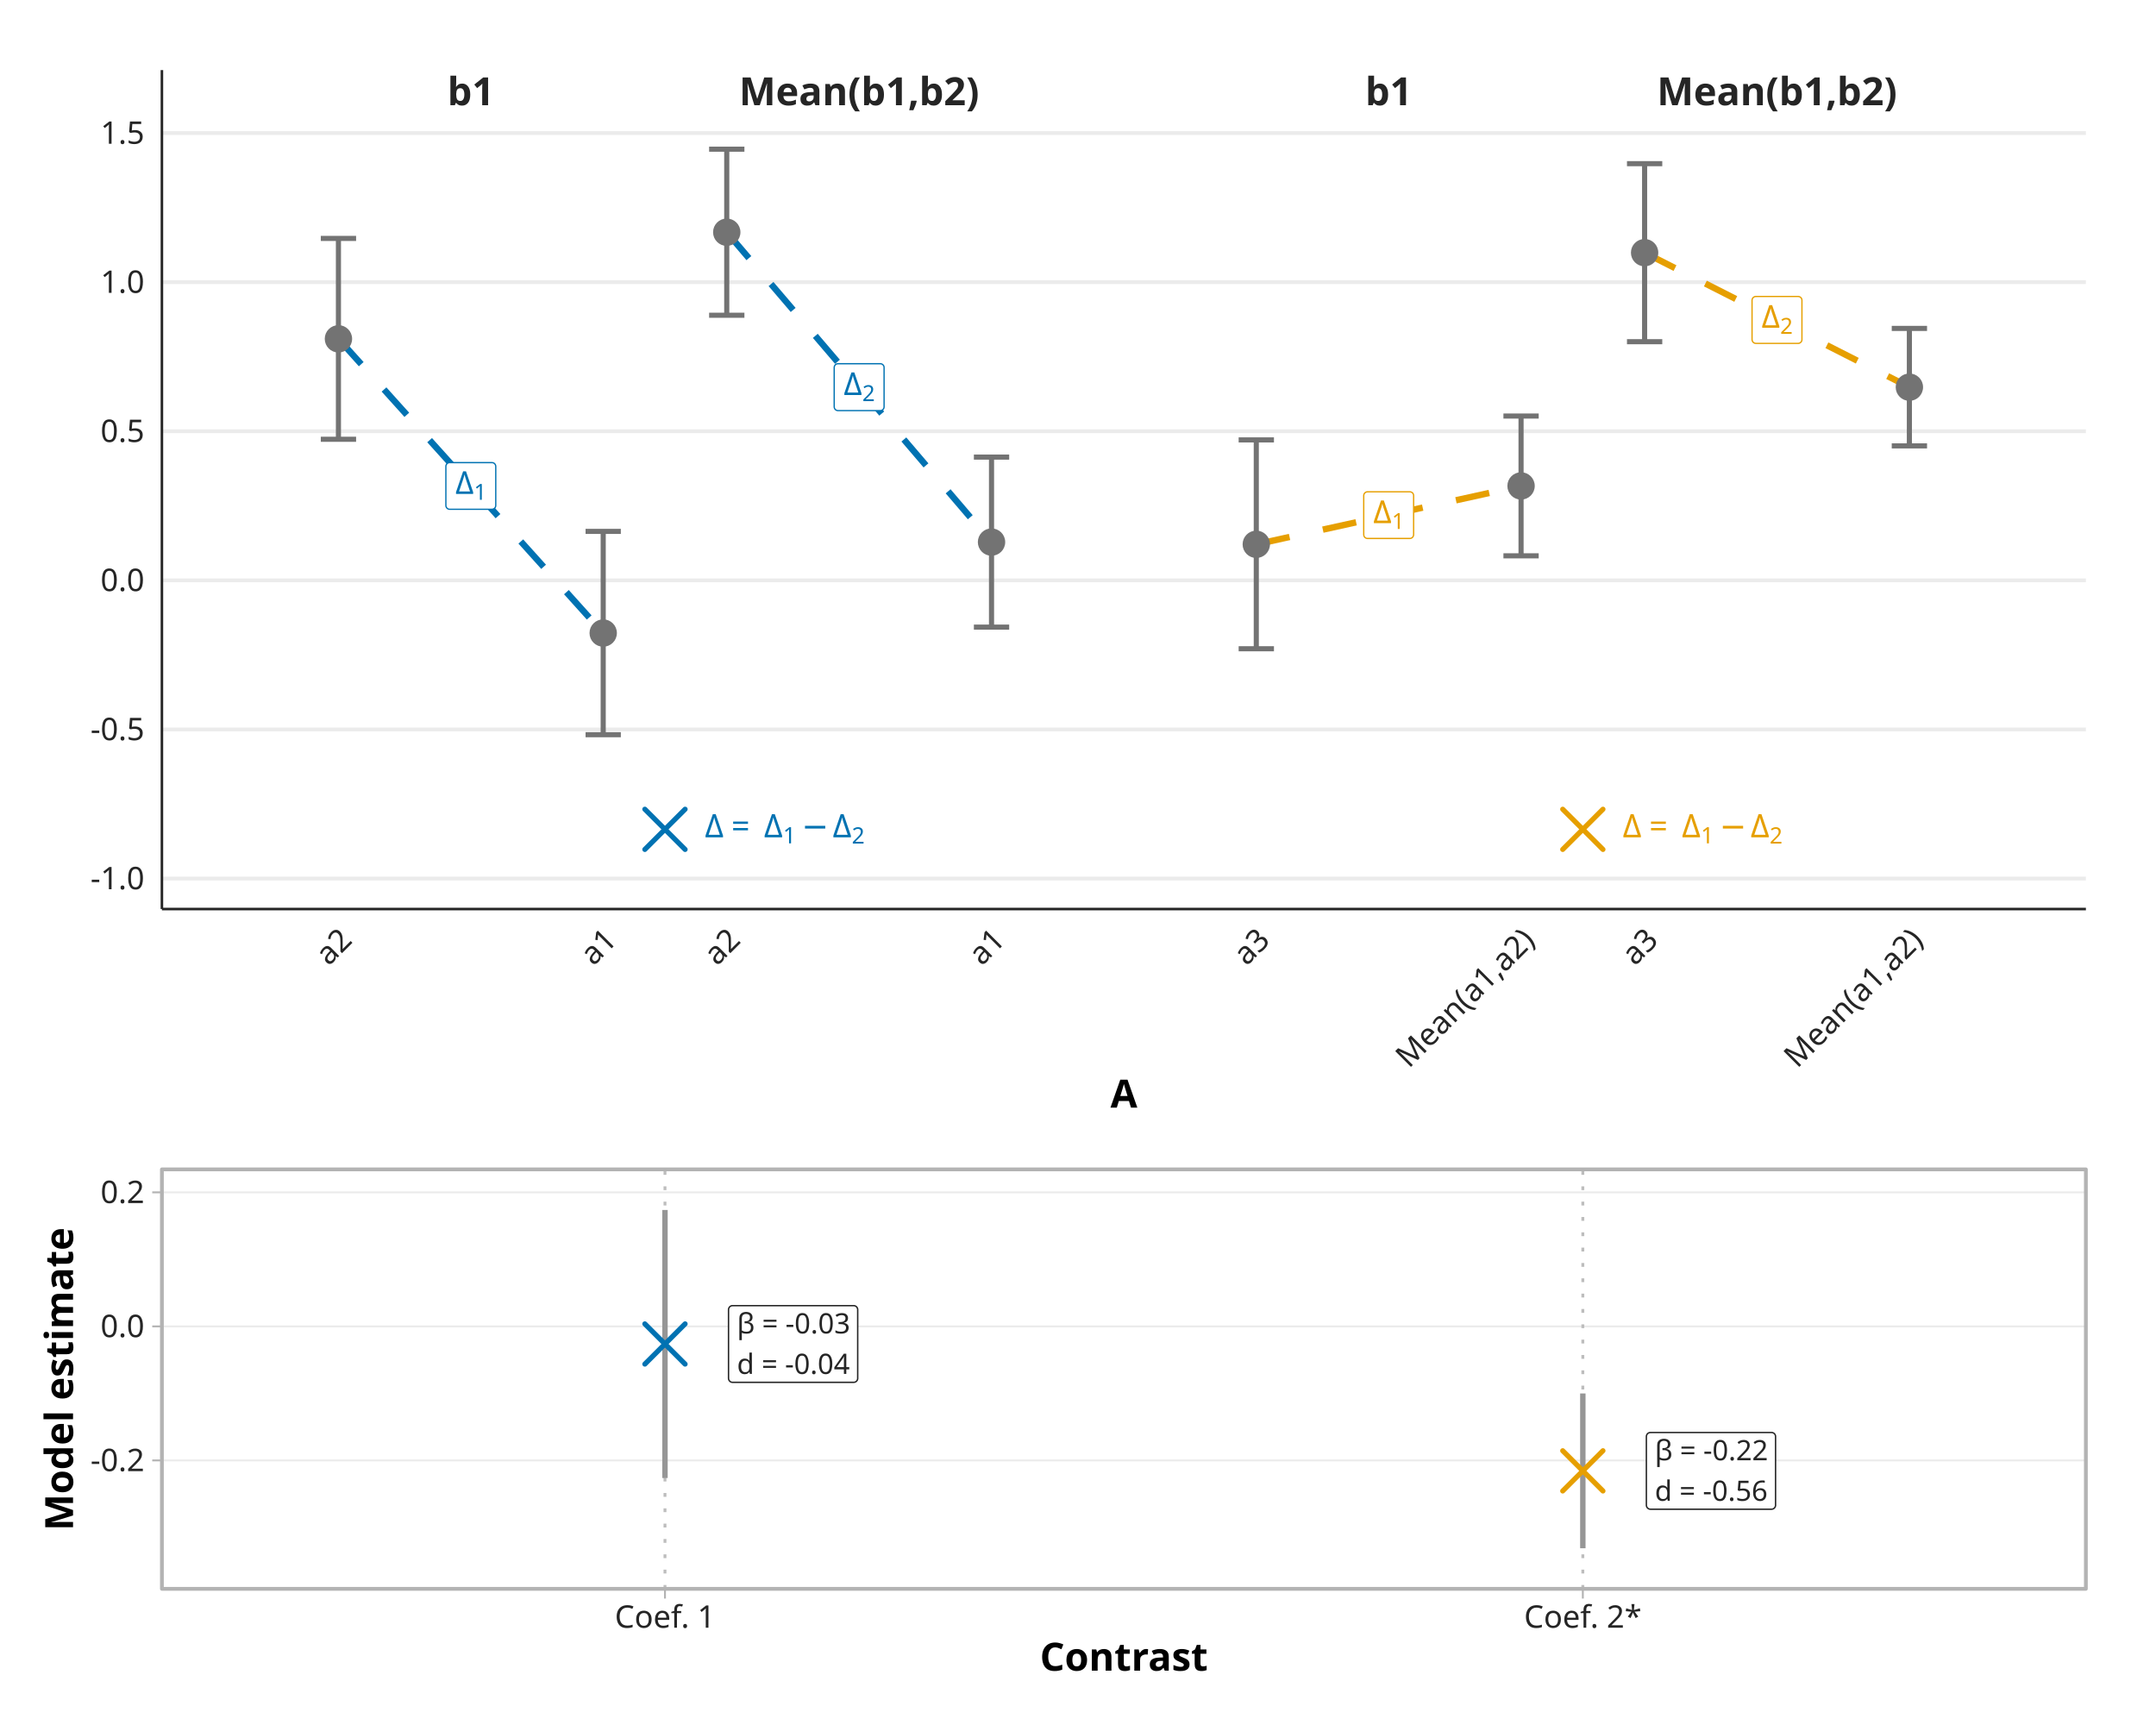
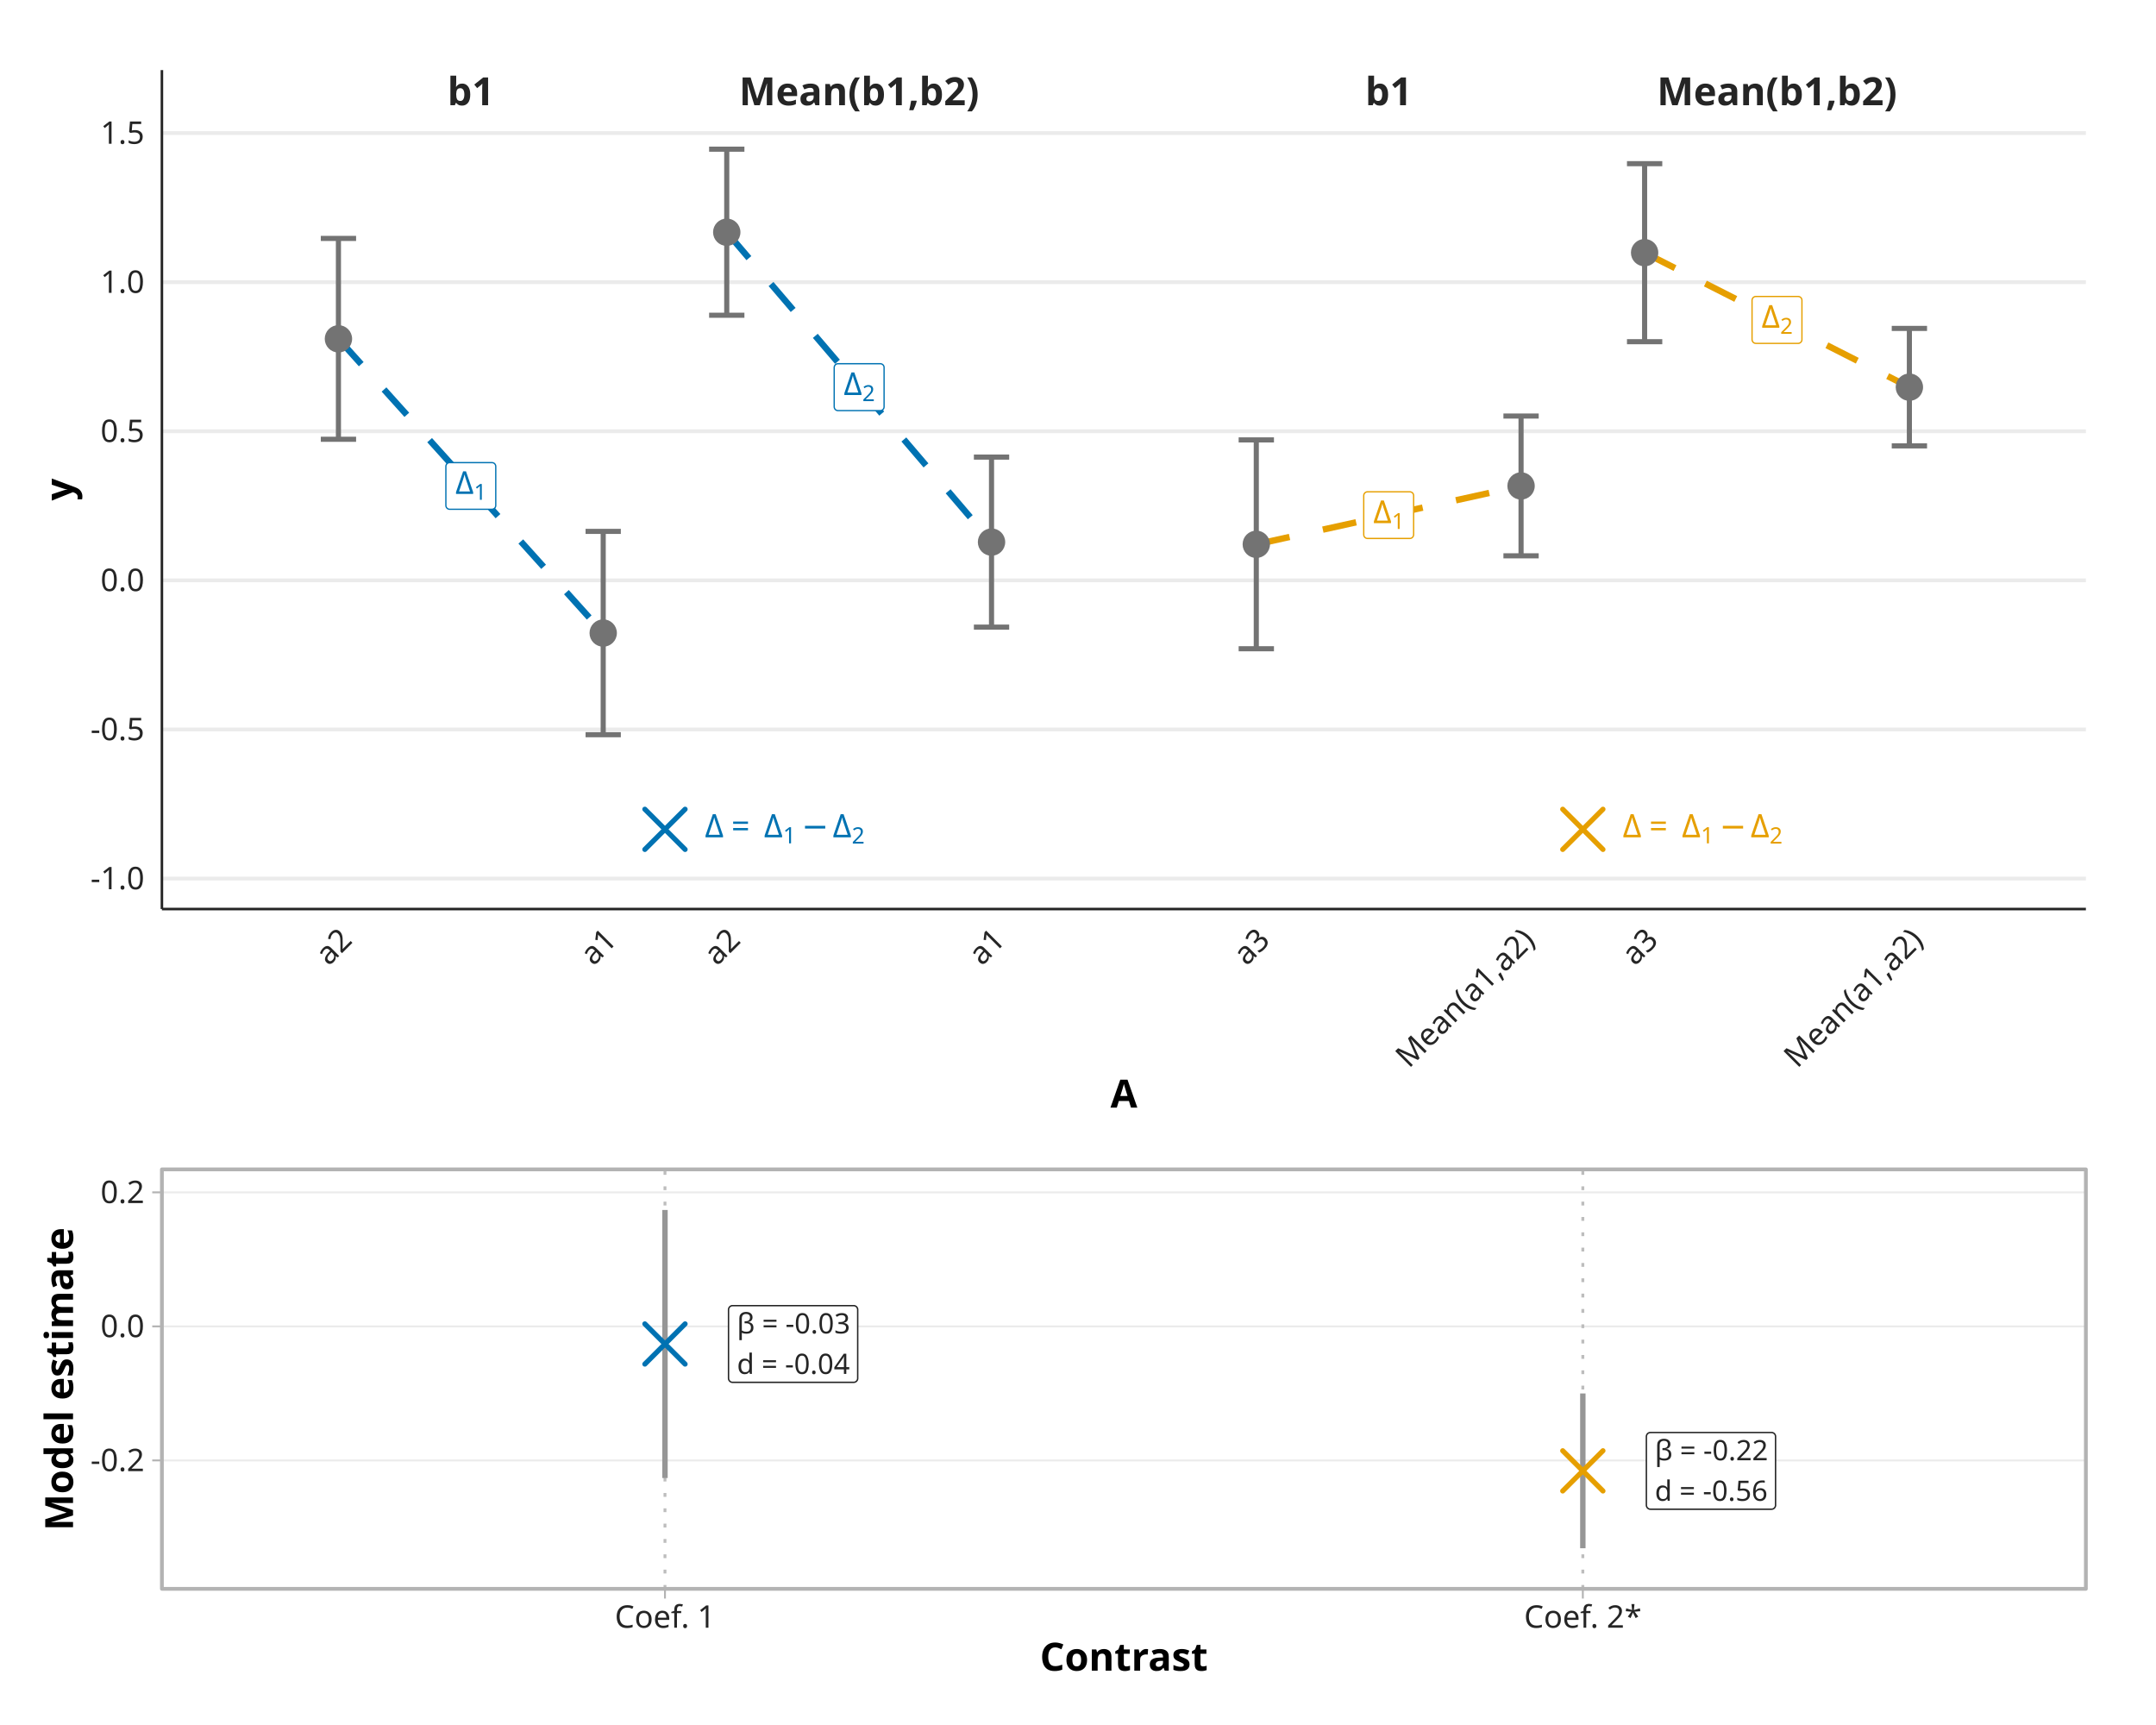
<svg xmlns="http://www.w3.org/2000/svg" class="svglite" data-engine-version="2.0" width="720.00pt" height="576.00pt" viewBox="0 0 720.00 576.00">
  <defs>
    <style type="text/css">
    .svglite line, .svglite polyline, .svglite polygon, .svglite path, .svglite rect, .svglite circle {
      fill: none;
      stroke: #000000;
      stroke-linecap: round;
      stroke-linejoin: round;
      stroke-miterlimit: 10.00;
    }
  </style>
  </defs>
  <rect width="100%" height="100%" style="stroke: none; fill: #FFFFFF;" />
  <defs>
    <clipPath id="cpMC4wMHw3MjAuMDB8MC4wMHw1NzYuMDA=">
      <rect x="0.00" y="0.00" width="720.00" height="576.00" />
    </clipPath>
  </defs>
  <g clip-path="url(#cpMC4wMHw3MjAuMDB8MC4wMHw1NzYuMDA=)">
    <rect x="0.00" y="0.00" width="720.00" height="576.00" style="stroke-width: 1.07; stroke: #FFFFFF; fill: #FFFFFF;" />
  </g>
  <defs>
    <clipPath id="cpNTQuMDd8Njk2LjU5fDIzLjQxfDUzMC41Mw==">
      <rect x="54.07" y="23.41" width="642.51" height="507.12" />
    </clipPath>
  </defs>
  <g clip-path="url(#cpNTQuMDd8Njk2LjU5fDIzLjQxfDUzMC41Mw==)">
</g>
  <g clip-path="url(#cpMC4wMHw3MjAuMDB8MC4wMHw1NzYuMDA=)">
</g>
  <defs>
    <clipPath id="cpNS40OHw3MTQuNTJ8NS40OHwzODIuNTA=">
      <rect x="5.48" y="5.48" width="709.04" height="377.02" />
    </clipPath>
  </defs>
  <g clip-path="url(#cpNS40OHw3MTQuNTJ8NS40OHwzODIuNTA=)">
    <rect x="5.48" y="5.48" width="709.04" height="377.02" style="stroke-width: 1.26; stroke: none; fill: #FFFFFF;" />
  </g>
  <g clip-path="url(#cpMC4wMHw3MjAuMDB8MC4wMHw1NzYuMDA=)">
</g>
  <defs>
    <clipPath id="cpNS40OHw3MTQuNTJ8MzgyLjUwfDU3MC41Mg==">
      <rect x="5.48" y="382.50" width="709.04" height="188.02" />
    </clipPath>
  </defs>
  <g clip-path="url(#cpNS40OHw3MTQuNTJ8MzgyLjUwfDU3MC41Mg==)">
    <rect x="5.48" y="382.50" width="709.04" height="188.02" style="stroke-width: 1.26; stroke: #FFFFFF; fill: #FFFFFF;" />
  </g>
  <g clip-path="url(#cpMC4wMHw3MjAuMDB8MC4wMHw1NzYuMDA=)">
    <polyline points="54.07,293.36 696.59,293.36 " style="stroke-width: 1.26; stroke: #EBEBEB; stroke-linecap: butt;" />
    <polyline points="54.07,243.57 696.59,243.57 " style="stroke-width: 1.26; stroke: #EBEBEB; stroke-linecap: butt;" />
    <polyline points="54.07,193.79 696.59,193.79 " style="stroke-width: 1.26; stroke: #EBEBEB; stroke-linecap: butt;" />
    <polyline points="54.07,144.00 696.59,144.00 " style="stroke-width: 1.26; stroke: #EBEBEB; stroke-linecap: butt;" />
    <polyline points="54.07,94.21 696.59,94.21 " style="stroke-width: 1.26; stroke: #EBEBEB; stroke-linecap: butt;" />
    <polyline points="54.07,44.43 696.59,44.43 " style="stroke-width: 1.26; stroke: #EBEBEB; stroke-linecap: butt;" />
    <line x1="113.02" y1="113.14" x2="201.44" y2="211.38" style="stroke-width: 2.13; stroke: #0072B2; stroke-dasharray: 11.38,11.38; stroke-linecap: butt;" />
    <line x1="242.70" y1="77.54" x2="331.12" y2="181.01" style="stroke-width: 2.13; stroke: #0072B2; stroke-dasharray: 11.38,11.38; stroke-linecap: butt;" />
    <line x1="419.54" y1="181.75" x2="507.96" y2="162.26" style="stroke-width: 2.13; stroke: #E69F00; stroke-dasharray: 11.38,11.38; stroke-linecap: butt;" />
    <line x1="549.22" y1="84.37" x2="637.64" y2="129.28" style="stroke-width: 2.13; stroke: #E69F00; stroke-dasharray: 11.38,11.38; stroke-linecap: butt;" />
    <polygon points="150.17,170.05 164.29,170.05 164.24,170.05 164.44,170.04 164.64,170.00 164.83,169.93 165.01,169.83 165.17,169.70 165.30,169.55 165.41,169.37 165.49,169.19 165.54,168.99 165.56,168.78 165.56,168.78 165.56,155.74 165.56,155.74 165.54,155.53 165.49,155.34 165.41,155.15 165.30,154.98 165.17,154.82 165.01,154.69 164.83,154.59 164.64,154.52 164.44,154.48 164.29,154.47 150.17,154.47 150.32,154.48 150.12,154.47 149.92,154.49 149.72,154.55 149.54,154.64 149.37,154.75 149.22,154.90 149.10,155.06 149.00,155.24 148.94,155.43 148.91,155.63 148.90,155.74 148.90,168.78 148.91,168.68 148.91,168.89 148.94,169.09 149.00,169.28 149.10,169.46 149.22,169.62 149.37,169.77 149.54,169.88 149.72,169.97 149.92,170.03 150.12,170.05 " style="stroke-width: 0.43; stroke: #0072B2; fill: #FFFFFF;" />
    <text x="152.07" y="164.92" style="font-size: 10.57px; fill: #0072B2; font-family: sans;" textLength="6.20px" lengthAdjust="spacingAndGlyphs">Δ</text>
    <text x="158.27" y="166.88" style="font-size: 7.40px; fill: #0072B2; font-family: sans;" textLength="4.11px" lengthAdjust="spacingAndGlyphs">1</text>
    <polygon points="279.85,137.11 293.97,137.11 293.92,137.11 294.13,137.10 294.33,137.06 294.52,136.98 294.69,136.88 294.85,136.75 294.99,136.60 295.10,136.43 295.18,136.24 295.22,136.04 295.24,135.84 295.24,135.84 295.24,122.72 295.24,122.72 295.22,122.51 295.18,122.31 295.10,122.13 294.99,121.95 294.85,121.80 294.69,121.67 294.52,121.57 294.33,121.50 294.13,121.46 293.97,121.45 279.85,121.45 280.00,121.46 279.80,121.45 279.60,121.47 279.40,121.53 279.22,121.62 279.05,121.73 278.90,121.88 278.78,122.04 278.69,122.22 278.62,122.41 278.59,122.61 278.58,122.72 278.58,135.84 278.59,135.74 278.59,135.94 278.62,136.14 278.69,136.34 278.78,136.52 278.90,136.68 279.05,136.82 279.22,136.94 279.40,137.02 279.60,137.08 279.80,137.11 " style="stroke-width: 0.43; stroke: #0072B2; fill: #FFFFFF;" />
    <text x="281.75" y="131.90" style="font-size: 10.57px; fill: #0072B2; font-family: sans;" textLength="6.20px" lengthAdjust="spacingAndGlyphs">Δ</text>
    <text x="287.96" y="133.94" style="font-size: 7.40px; fill: #0072B2; font-family: sans;" textLength="4.11px" lengthAdjust="spacingAndGlyphs">2</text>
    <polygon points="456.69,179.80 470.81,179.80 470.76,179.80 470.96,179.79 471.16,179.75 471.35,179.68 471.53,179.57 471.69,179.45 471.82,179.29 471.93,179.12 472.01,178.93 472.06,178.73 472.08,178.53 472.08,178.53 472.08,165.48 472.08,165.48 472.06,165.28 472.01,165.08 471.93,164.89 471.82,164.72 471.69,164.57 471.53,164.44 471.35,164.34 471.16,164.27 470.96,164.23 470.81,164.22 456.69,164.22 456.84,164.23 456.64,164.22 456.44,164.24 456.24,164.30 456.06,164.39 455.89,164.50 455.74,164.64 455.62,164.81 455.52,164.99 455.46,165.18 455.43,165.38 455.42,165.48 455.42,178.53 455.43,178.43 455.43,178.63 455.46,178.83 455.52,179.03 455.62,179.21 455.74,179.37 455.89,179.51 456.06,179.63 456.24,179.72 456.44,179.77 456.64,179.80 " style="stroke-width: 0.43; stroke: #E69F00; fill: #FFFFFF;" />
    <text x="458.59" y="174.67" style="font-size: 10.57px; fill: #E69F00; font-family: sans;" textLength="6.20px" lengthAdjust="spacingAndGlyphs">Δ</text>
    <text x="464.79" y="176.63" style="font-size: 7.40px; fill: #E69F00; font-family: sans;" textLength="4.11px" lengthAdjust="spacingAndGlyphs">1</text>
    <polygon points="586.37,114.66 600.49,114.66 600.44,114.65 600.65,114.65 600.85,114.61 601.04,114.53 601.21,114.43 601.37,114.30 601.51,114.15 601.62,113.98 601.70,113.79 601.74,113.59 601.76,113.39 601.76,113.39 601.76,100.27 601.76,100.27 601.74,100.06 601.70,99.86 601.62,99.68 601.51,99.50 601.37,99.35 601.21,99.22 601.04,99.12 600.85,99.05 600.65,99.01 600.49,99.00 586.37,99.00 586.52,99.01 586.32,99.00 586.12,99.02 585.92,99.08 585.74,99.17 585.57,99.28 585.42,99.42 585.30,99.59 585.21,99.77 585.14,99.96 585.11,100.16 585.10,100.27 585.10,113.39 585.11,113.29 585.11,113.49 585.14,113.69 585.21,113.88 585.30,114.06 585.42,114.23 585.57,114.37 585.74,114.49 585.92,114.57 586.12,114.63 586.32,114.65 " style="stroke-width: 0.43; stroke: #E69F00; fill: #FFFFFF;" />
    <text x="588.27" y="109.45" style="font-size: 10.57px; fill: #E69F00; font-family: sans;" textLength="6.20px" lengthAdjust="spacingAndGlyphs">Δ</text>
    <text x="594.48" y="111.48" style="font-size: 7.40px; fill: #E69F00; font-family: sans;" textLength="4.11px" lengthAdjust="spacingAndGlyphs">2</text>
    <polyline points="107.13,79.61 118.92,79.61 " style="stroke-width: 1.71; stroke: #737373; stroke-linecap: butt;" />
    <polyline points="113.02,79.61 113.02,146.67 " style="stroke-width: 1.71; stroke: #737373; stroke-linecap: butt;" />
    <polyline points="107.13,146.67 118.92,146.67 " style="stroke-width: 1.71; stroke: #737373; stroke-linecap: butt;" />
    <polyline points="195.55,177.44 207.33,177.44 " style="stroke-width: 1.71; stroke: #737373; stroke-linecap: butt;" />
    <polyline points="201.44,177.44 201.44,245.32 " style="stroke-width: 1.71; stroke: #737373; stroke-linecap: butt;" />
    <polyline points="195.55,245.32 207.33,245.32 " style="stroke-width: 1.71; stroke: #737373; stroke-linecap: butt;" />
    <polyline points="236.81,49.81 248.60,49.81 " style="stroke-width: 1.71; stroke: #737373; stroke-linecap: butt;" />
    <polyline points="242.70,49.81 242.70,105.27 " style="stroke-width: 1.71; stroke: #737373; stroke-linecap: butt;" />
    <polyline points="236.81,105.27 248.60,105.27 " style="stroke-width: 1.71; stroke: #737373; stroke-linecap: butt;" />
    <polyline points="325.23,152.63 337.02,152.63 " style="stroke-width: 1.71; stroke: #737373; stroke-linecap: butt;" />
    <polyline points="331.12,152.63 331.12,209.40 " style="stroke-width: 1.71; stroke: #737373; stroke-linecap: butt;" />
    <polyline points="325.23,209.40 337.02,209.40 " style="stroke-width: 1.71; stroke: #737373; stroke-linecap: butt;" />
    <polyline points="413.65,146.89 425.44,146.89 " style="stroke-width: 1.71; stroke: #737373; stroke-linecap: butt;" />
    <polyline points="419.54,146.89 419.54,216.62 " style="stroke-width: 1.71; stroke: #737373; stroke-linecap: butt;" />
    <polyline points="413.65,216.62 425.44,216.62 " style="stroke-width: 1.71; stroke: #737373; stroke-linecap: butt;" />
    <polyline points="502.07,138.92 513.85,138.92 " style="stroke-width: 1.71; stroke: #737373; stroke-linecap: butt;" />
    <polyline points="507.96,138.92 507.96,185.60 " style="stroke-width: 1.71; stroke: #737373; stroke-linecap: butt;" />
    <polyline points="502.07,185.60 513.85,185.60 " style="stroke-width: 1.71; stroke: #737373; stroke-linecap: butt;" />
    <polyline points="543.33,54.66 555.12,54.66 " style="stroke-width: 1.71; stroke: #737373; stroke-linecap: butt;" />
    <polyline points="549.22,54.66 549.22,114.09 " style="stroke-width: 1.71; stroke: #737373; stroke-linecap: butt;" />
    <polyline points="543.33,114.09 555.12,114.09 " style="stroke-width: 1.71; stroke: #737373; stroke-linecap: butt;" />
    <polyline points="631.75,109.67 643.54,109.67 " style="stroke-width: 1.71; stroke: #737373; stroke-linecap: butt;" />
    <polyline points="637.64,109.67 637.64,148.89 " style="stroke-width: 1.71; stroke: #737373; stroke-linecap: butt;" />
    <polyline points="631.75,148.89 643.54,148.89 " style="stroke-width: 1.71; stroke: #737373; stroke-linecap: butt;" />
    <circle cx="113.02" cy="113.14" r="4.15" style="stroke-width: 0.84; stroke: #737373; fill: #737373;" />
    <circle cx="201.44" cy="211.38" r="4.15" style="stroke-width: 0.84; stroke: #737373; fill: #737373;" />
    <circle cx="242.70" cy="77.54" r="4.15" style="stroke-width: 0.84; stroke: #737373; fill: #737373;" />
    <circle cx="331.12" cy="181.01" r="4.15" style="stroke-width: 0.84; stroke: #737373; fill: #737373;" />
    <circle cx="419.54" cy="181.75" r="4.15" style="stroke-width: 0.84; stroke: #737373; fill: #737373;" />
    <circle cx="507.96" cy="162.26" r="4.15" style="stroke-width: 0.84; stroke: #737373; fill: #737373;" />
    <circle cx="549.22" cy="84.37" r="4.15" style="stroke-width: 0.84; stroke: #737373; fill: #737373;" />
    <circle cx="637.64" cy="129.28" r="4.15" style="stroke-width: 0.84; stroke: #737373; fill: #737373;" />
    <text x="157.23" y="35.14" text-anchor="middle" style="font-size: 13.00px; font-weight: bold; fill: #252525; font-family: sans;" textLength="14.46px" lengthAdjust="spacingAndGlyphs">b1</text>
    <text x="286.91" y="35.14" text-anchor="middle" style="font-size: 13.00px; font-weight: bold; fill: #252525; font-family: sans;" textLength="73.72px" lengthAdjust="spacingAndGlyphs">Mean(b1,b2)</text>
    <text x="463.75" y="35.14" text-anchor="middle" style="font-size: 13.00px; font-weight: bold; fill: #252525; font-family: sans;" textLength="14.46px" lengthAdjust="spacingAndGlyphs">b1</text>
    <text x="593.43" y="35.14" text-anchor="middle" style="font-size: 13.00px; font-weight: bold; fill: #252525; font-family: sans;" textLength="73.72px" lengthAdjust="spacingAndGlyphs">Mean(b1,b2)</text>
    <text x="235.39" y="279.60" style="font-size: 10.81px; fill: #0072B2; font-family: sans;" textLength="6.34px" lengthAdjust="spacingAndGlyphs">Δ</text>
    <text x="244.23" y="279.60" style="font-size: 10.81px; fill: #0072B2; font-family: sans;" textLength="8.39px" lengthAdjust="spacingAndGlyphs">=</text>
    <text x="255.13" y="279.60" style="font-size: 10.81px; fill: #0072B2; font-family: sans;" textLength="6.34px" lengthAdjust="spacingAndGlyphs">Δ</text>
    <text x="261.48" y="281.61" style="font-size: 7.57px; fill: #0072B2; font-family: sans;" textLength="4.21px" lengthAdjust="spacingAndGlyphs">1</text>
    <text x="267.69" y="279.60" style="font-size: 10.81px; fill: #0072B2; font-family: sans;" textLength="8.40px" lengthAdjust="spacingAndGlyphs">−</text>
    <text x="278.09" y="279.60" style="font-size: 10.81px; fill: #0072B2; font-family: sans;" textLength="6.34px" lengthAdjust="spacingAndGlyphs">Δ</text>
    <text x="284.44" y="281.69" style="font-size: 7.57px; fill: #0072B2; font-family: sans;" textLength="4.21px" lengthAdjust="spacingAndGlyphs">2</text>
    <text x="541.91" y="279.60" style="font-size: 10.81px; fill: #E69F00; font-family: sans;" textLength="6.34px" lengthAdjust="spacingAndGlyphs">Δ</text>
    <text x="550.75" y="279.60" style="font-size: 10.81px; fill: #E69F00; font-family: sans;" textLength="8.39px" lengthAdjust="spacingAndGlyphs">=</text>
    <text x="561.65" y="279.60" style="font-size: 10.81px; fill: #E69F00; font-family: sans;" textLength="6.34px" lengthAdjust="spacingAndGlyphs">Δ</text>
    <text x="568.00" y="281.61" style="font-size: 7.57px; fill: #E69F00; font-family: sans;" textLength="4.21px" lengthAdjust="spacingAndGlyphs">1</text>
    <text x="574.21" y="279.60" style="font-size: 10.81px; fill: #E69F00; font-family: sans;" textLength="8.40px" lengthAdjust="spacingAndGlyphs">−</text>
    <text x="584.61" y="279.60" style="font-size: 10.81px; fill: #E69F00; font-family: sans;" textLength="6.34px" lengthAdjust="spacingAndGlyphs">Δ</text>
    <text x="590.96" y="281.69" style="font-size: 7.57px; fill: #E69F00; font-family: sans;" textLength="4.21px" lengthAdjust="spacingAndGlyphs">2</text>
    <line x1="215.35" y1="283.64" x2="228.79" y2="270.21" style="stroke-width: 1.70; stroke: #0072B2;" />
    <line x1="215.35" y1="270.21" x2="228.79" y2="283.64" style="stroke-width: 1.70; stroke: #0072B2;" />
    <line x1="521.87" y1="283.64" x2="535.31" y2="270.21" style="stroke-width: 1.70; stroke: #E69F00;" />
    <line x1="521.87" y1="270.21" x2="535.31" y2="283.64" style="stroke-width: 1.70; stroke: #E69F00;" />
    <polyline points="54.07,303.54 54.07,23.41 " style="stroke-width: 0.85; stroke: #252525; stroke-linecap: butt;" />
    <text x="48.25" y="296.94" text-anchor="end" style="font-size: 10.40px; fill: #252525; font-family: sans;" textLength="17.92px" lengthAdjust="spacingAndGlyphs">-1.0</text>
    <text x="48.25" y="247.15" text-anchor="end" style="font-size: 10.40px; fill: #252525; font-family: sans;" textLength="17.92px" lengthAdjust="spacingAndGlyphs">-0.5</text>
    <text x="48.25" y="197.36" text-anchor="end" style="font-size: 10.40px; fill: #252525; font-family: sans;" textLength="14.46px" lengthAdjust="spacingAndGlyphs">0.0</text>
    <text x="48.25" y="147.58" text-anchor="end" style="font-size: 10.40px; fill: #252525; font-family: sans;" textLength="14.46px" lengthAdjust="spacingAndGlyphs">0.5</text>
    <text x="48.25" y="97.79" text-anchor="end" style="font-size: 10.40px; fill: #252525; font-family: sans;" textLength="14.46px" lengthAdjust="spacingAndGlyphs">1.0</text>
    <text x="48.25" y="48.01" text-anchor="end" style="font-size: 10.40px; fill: #252525; font-family: sans;" textLength="14.46px" lengthAdjust="spacingAndGlyphs">1.5</text>
    <polyline points="54.07,303.54 696.59,303.54 " style="stroke-width: 0.85; stroke: #252525; stroke-linecap: butt;" />
    <text transform="translate(118.08,314.42) rotate(-45)" text-anchor="end" style="font-size: 10.40px; fill: #252525; font-family: sans;" textLength="11.57px" lengthAdjust="spacingAndGlyphs">a2</text>
    <text transform="translate(206.50,314.42) rotate(-45)" text-anchor="end" style="font-size: 10.40px; fill: #252525; font-family: sans;" textLength="11.57px" lengthAdjust="spacingAndGlyphs">a1</text>
    <text transform="translate(247.76,314.42) rotate(-45)" text-anchor="end" style="font-size: 10.40px; fill: #252525; font-family: sans;" textLength="11.57px" lengthAdjust="spacingAndGlyphs">a2</text>
    <text transform="translate(336.18,314.42) rotate(-45)" text-anchor="end" style="font-size: 10.40px; fill: #252525; font-family: sans;" textLength="11.57px" lengthAdjust="spacingAndGlyphs">a1</text>
    <text transform="translate(424.60,314.42) rotate(-45)" text-anchor="end" style="font-size: 10.40px; fill: #252525; font-family: sans;" textLength="11.57px" lengthAdjust="spacingAndGlyphs">a3</text>
    <text transform="translate(513.02,314.42) rotate(-45)" text-anchor="end" style="font-size: 10.40px; fill: #252525; font-family: sans;" textLength="58.97px" lengthAdjust="spacingAndGlyphs">Mean(a1,a2)</text>
    <text transform="translate(554.28,314.42) rotate(-45)" text-anchor="end" style="font-size: 10.40px; fill: #252525; font-family: sans;" textLength="11.57px" lengthAdjust="spacingAndGlyphs">a3</text>
    <text transform="translate(642.70,314.42) rotate(-45)" text-anchor="end" style="font-size: 10.40px; fill: #252525; font-family: sans;" textLength="58.97px" lengthAdjust="spacingAndGlyphs">Mean(a1,a2)</text>
    <text x="375.33" y="369.84" text-anchor="middle" style="font-size: 13.00px; font-weight: bold; font-family: sans;" textLength="8.67px" lengthAdjust="spacingAndGlyphs">A</text>
+     <text transform="translate(24.39,163.47) rotate(-90)" text-anchor="middle" style="font-size: 13.00px; font-weight: bold; font-family: sans;" textLength="6.51px" lengthAdjust="spacingAndGlyphs">y</text>
    <rect x="54.07" y="390.47" width="642.51" height="140.06" style="stroke-width: 1.26; stroke: none; fill: #FFFFFF;" />
    <polyline points="54.07,487.65 696.59,487.65 " style="stroke-width: 0.63; stroke: #EBEBEB; stroke-linecap: butt;" />
    <polyline points="54.07,442.90 696.59,442.90 " style="stroke-width: 0.63; stroke: #EBEBEB; stroke-linecap: butt;" />
    <polyline points="54.07,398.14 696.59,398.14 " style="stroke-width: 0.63; stroke: #EBEBEB; stroke-linecap: butt;" />
    <line x1="222.07" y1="530.53" x2="222.07" y2="390.47" style="stroke-width: 0.96; stroke: #BDBDBD; stroke-dasharray: 1.28,3.84; stroke-linecap: butt;" />
    <line x1="528.59" y1="530.53" x2="528.59" y2="390.47" style="stroke-width: 0.96; stroke: #BDBDBD; stroke-dasharray: 1.28,3.84; stroke-linecap: butt;" />
    <line x1="222.07" y1="493.53" x2="222.07" y2="404.02" style="stroke-width: 1.81; stroke: #969696; stroke-linecap: butt;" />
    <line x1="528.59" y1="516.98" x2="528.59" y2="465.30" style="stroke-width: 1.81; stroke: #969696; stroke-linecap: butt;" />
    <line x1="215.35" y1="455.49" x2="228.79" y2="442.06" style="stroke-width: 1.70; stroke: #0072B2;" />
    <line x1="215.35" y1="442.06" x2="228.79" y2="455.49" style="stroke-width: 1.70; stroke: #0072B2;" />
    <line x1="521.87" y1="497.86" x2="535.31" y2="484.42" style="stroke-width: 1.70; stroke: #E69F00;" />
    <line x1="521.87" y1="484.42" x2="535.31" y2="497.86" style="stroke-width: 1.70; stroke: #E69F00;" />
    <polygon points="244.64,461.58 285.08,461.58 285.03,461.58 285.25,461.57 285.46,461.53 285.66,461.45 285.85,461.34 286.02,461.21 286.16,461.04 286.28,460.86 286.36,460.66 286.42,460.45 286.43,460.23 286.43,460.23 286.43,437.32 286.43,437.32 286.42,437.10 286.36,436.89 286.28,436.69 286.16,436.51 286.02,436.34 285.85,436.21 285.66,436.10 285.46,436.02 285.25,435.98 285.08,435.97 244.64,435.97 244.81,435.98 244.59,435.97 244.37,435.99 244.16,436.06 243.97,436.15 243.79,436.27 243.63,436.42 243.50,436.60 243.40,436.79 243.33,437.00 243.30,437.21 243.29,437.32 243.29,460.23 243.30,460.12 243.30,460.34 243.33,460.56 243.40,460.76 243.50,460.95 243.63,461.13 243.79,461.28 243.97,461.40 244.16,461.50 244.37,461.56 244.59,461.58 " style="stroke-width: 0.47; stroke: #252525; fill: #FFFFFF;" />
    <text x="246.11" y="445.25" style="font-size: 9.39px; fill: #252525; font-family: sans;" textLength="37.51px" lengthAdjust="spacingAndGlyphs">β = -0.03</text>
    <text x="246.11" y="458.77" style="font-size: 9.39px; fill: #252525; font-family: sans;" textLength="37.33px" lengthAdjust="spacingAndGlyphs">d = -0.04</text>
    <polygon points="551.16,503.95 591.60,503.95 591.55,503.94 591.77,503.94 591.98,503.89 592.18,503.82 592.37,503.71 592.54,503.57 592.68,503.41 592.80,503.22 592.88,503.02 592.94,502.81 592.95,502.59 592.95,502.59 592.95,479.68 592.95,479.68 592.94,479.46 592.88,479.25 592.80,479.05 592.68,478.87 592.54,478.71 592.37,478.57 592.18,478.46 591.98,478.38 591.77,478.34 591.60,478.33 551.16,478.33 551.33,478.34 551.11,478.33 550.89,478.36 550.68,478.42 550.49,478.51 550.31,478.63 550.15,478.79 550.02,478.96 549.92,479.15 549.85,479.36 549.82,479.57 549.81,479.68 549.81,502.59 549.82,502.49 549.82,502.70 549.85,502.92 549.92,503.12 550.02,503.32 550.15,503.49 550.31,503.64 550.49,503.76 550.68,503.86 550.89,503.92 551.11,503.94 " style="stroke-width: 0.47; stroke: #252525; fill: #FFFFFF;" />
    <text x="552.63" y="487.61" style="font-size: 9.39px; fill: #252525; font-family: sans;" textLength="37.51px" lengthAdjust="spacingAndGlyphs">β = -0.22</text>
    <text x="552.63" y="501.13" style="font-size: 9.39px; fill: #252525; font-family: sans;" textLength="37.33px" lengthAdjust="spacingAndGlyphs">d = -0.56</text>
    <rect x="54.07" y="390.47" width="642.51" height="140.06" style="stroke-width: 1.26; stroke: #B3B3B3;" />
    <text x="48.25" y="491.23" text-anchor="end" style="font-size: 10.40px; fill: #252525; font-family: sans;" textLength="17.92px" lengthAdjust="spacingAndGlyphs">-0.2</text>
    <text x="48.25" y="446.48" text-anchor="end" style="font-size: 10.40px; fill: #252525; font-family: sans;" textLength="14.46px" lengthAdjust="spacingAndGlyphs">0.0</text>
    <text x="48.25" y="401.72" text-anchor="end" style="font-size: 10.40px; fill: #252525; font-family: sans;" textLength="14.46px" lengthAdjust="spacingAndGlyphs">0.2</text>
    <polyline points="50.84,487.65 54.07,487.65 " style="stroke-width: 0.63; stroke: #B3B3B3; stroke-linecap: butt;" />
    <polyline points="50.84,442.90 54.07,442.90 " style="stroke-width: 0.63; stroke: #B3B3B3; stroke-linecap: butt;" />
    <polyline points="50.84,398.14 54.07,398.14 " style="stroke-width: 0.63; stroke: #B3B3B3; stroke-linecap: butt;" />
    <polyline points="222.07,533.77 222.07,530.53 " style="stroke-width: 0.63; stroke: #B3B3B3; stroke-linecap: butt;" />
    <polyline points="528.59,533.77 528.59,530.53 " style="stroke-width: 0.63; stroke: #B3B3B3; stroke-linecap: butt;" />
    <text x="222.07" y="543.52" text-anchor="middle" style="font-size: 10.40px; fill: #252525; font-family: sans;" textLength="33.53px" lengthAdjust="spacingAndGlyphs">Coef. 1</text>
    <text x="528.59" y="543.52" text-anchor="middle" style="font-size: 10.40px; fill: #252525; font-family: sans;" textLength="37.58px" lengthAdjust="spacingAndGlyphs">Coef. 2*</text>
    <text x="375.33" y="557.86" text-anchor="middle" style="font-size: 13.00px; font-weight: bold; font-family: sans;" textLength="49.14px" lengthAdjust="spacingAndGlyphs">Contrast</text>
    <text transform="translate(24.39,460.50) rotate(-90)" text-anchor="middle" style="font-size: 13.00px; font-weight: bold; font-family: sans;" textLength="88.16px" lengthAdjust="spacingAndGlyphs">Model estimate</text>
  </g>
</svg>
